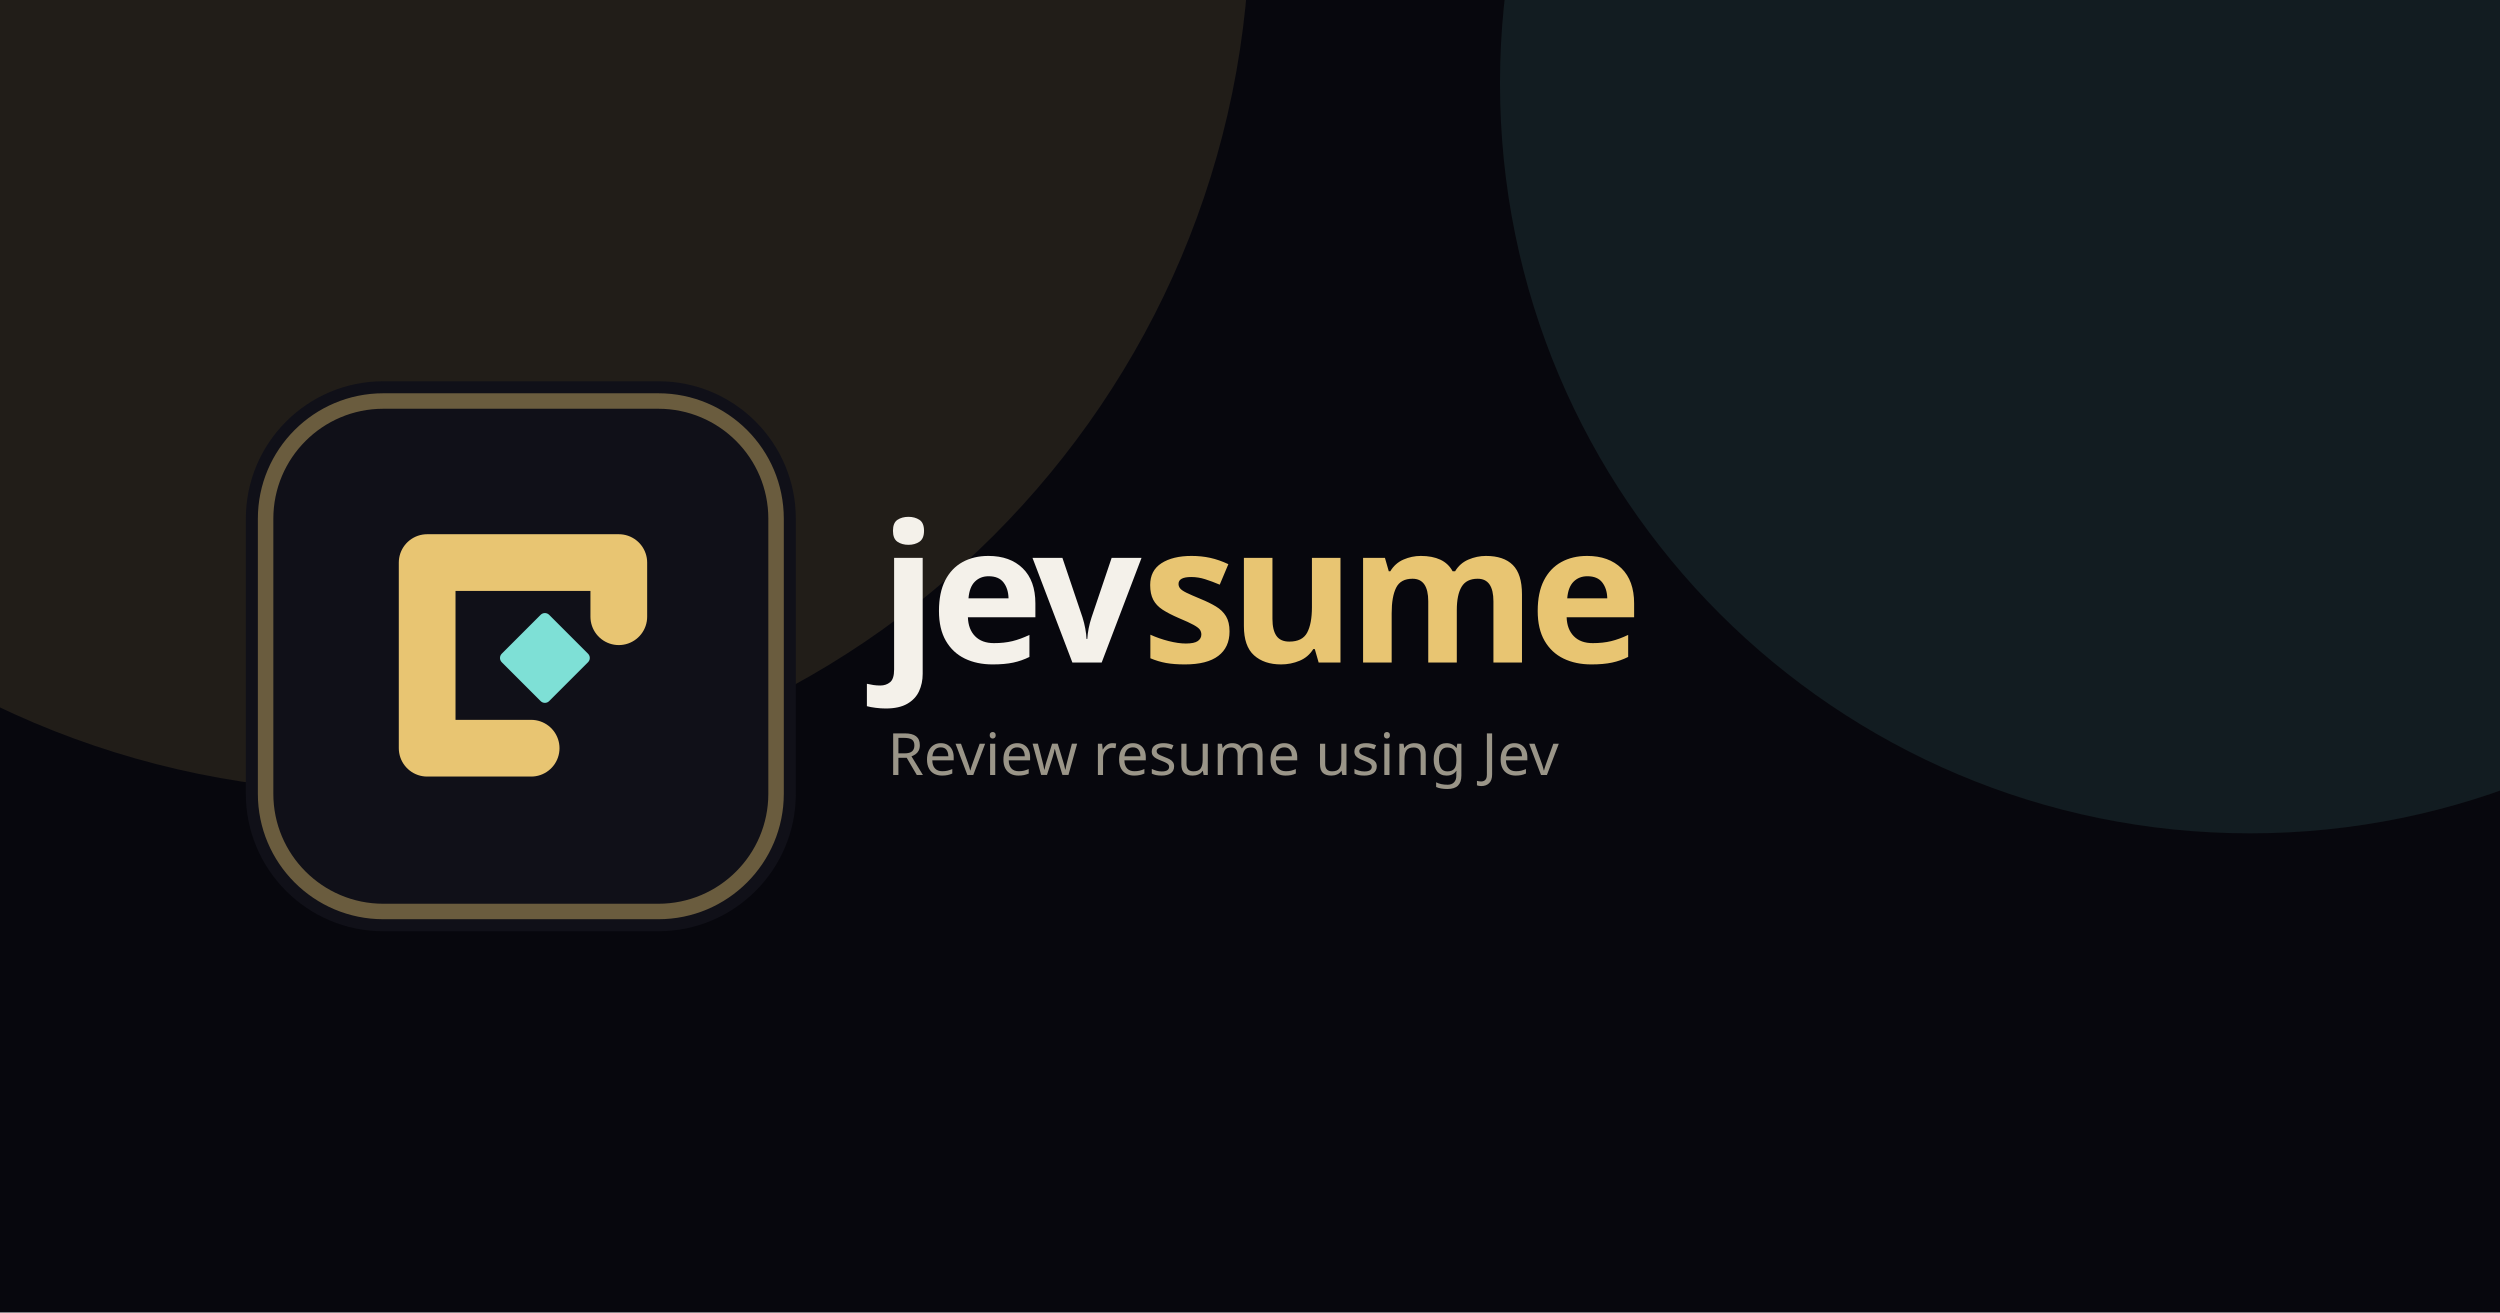
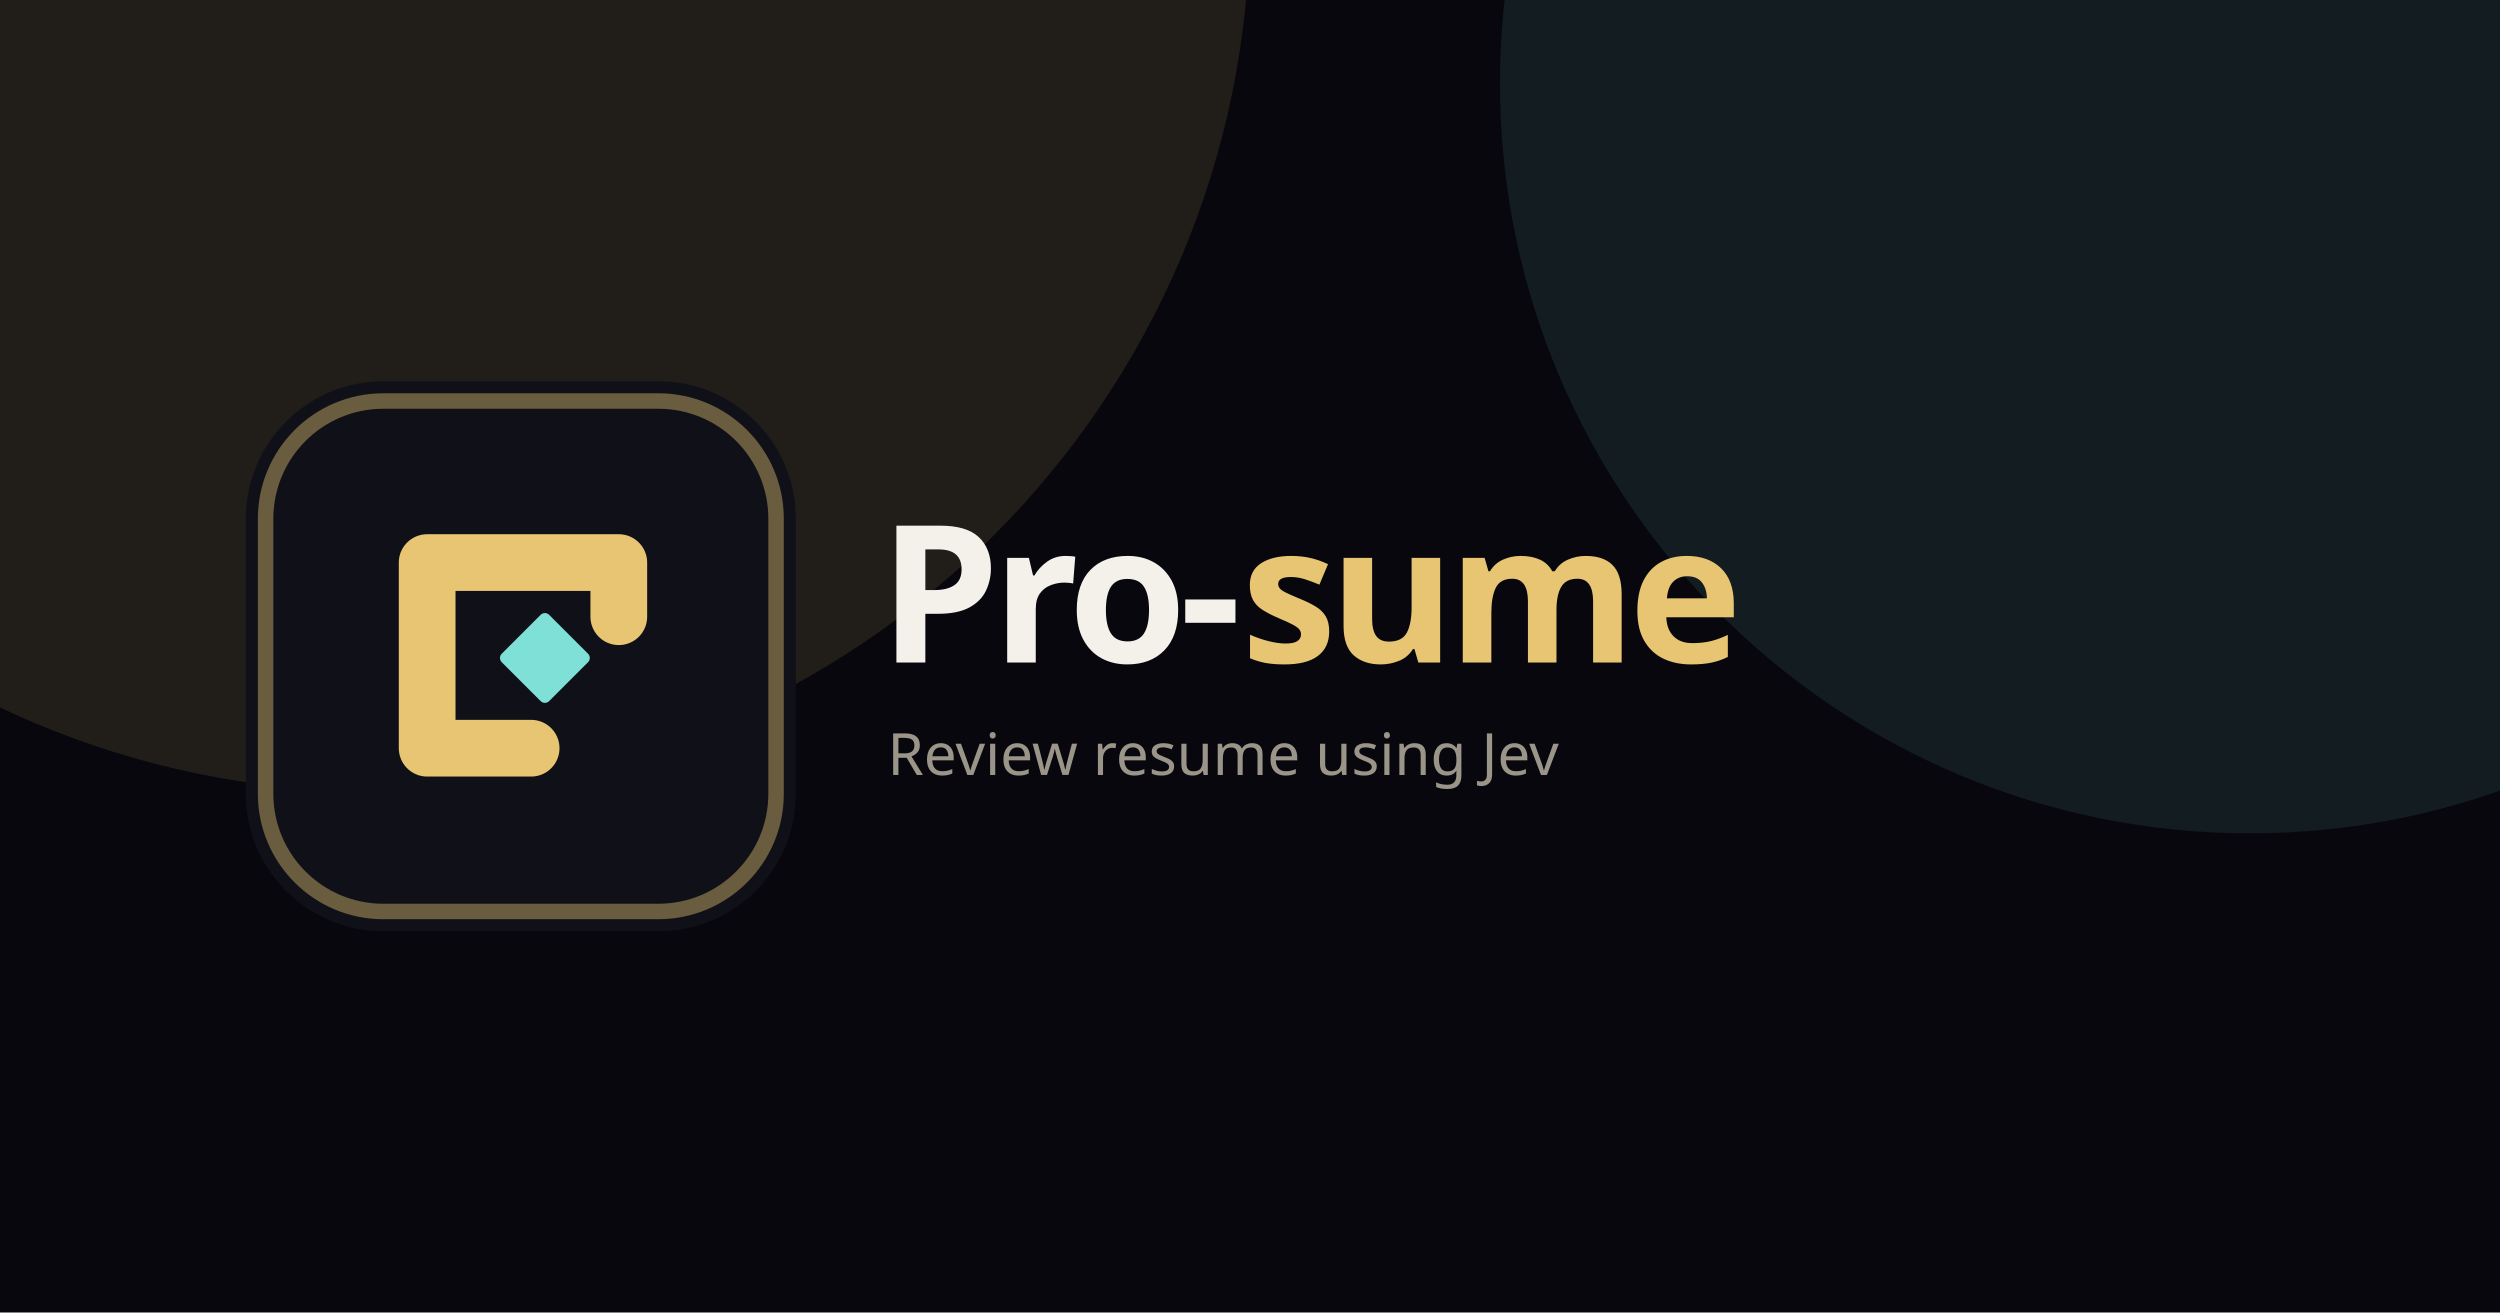
- <svg xmlns="http://www.w3.org/2000/svg" viewBox="0 0 1200 630" role="img" aria-label="jevsume">
+ <svg xmlns="http://www.w3.org/2000/svg" viewBox="0 0 1200 630" role="img" aria-label="Pro-sume">
  <rect width="1200" height="630" fill="#07070d" />
  <circle cx="180" cy="-40" r="420" fill="#e8c572" fill-opacity="0.12" />
  <circle cx="1080" cy="40" r="360" fill="#7ee0d6" fill-opacity="0.1" />
  <g transform="translate(118,183)">
    <svg x="0" y="0" width="264" height="264" viewBox="0 0 32 32">
      <rect width="32" height="32" rx="8" fill="#101018" />
      <rect x="1.15" y="1.15" width="29.7" height="29.7" rx="6.85" fill="none" stroke="#e8c572" stroke-opacity="0.42" stroke-width="0.9" />
      <path d="M16.6 21.35H10.55V10.55H21.7v3.15" fill="none" stroke="#e8c572" stroke-width="3.3" stroke-linecap="round" stroke-linejoin="round" />
      <rect x="15.45" y="14.15" width="3.9" height="3.9" rx="0.35" fill="#7ee0d6" transform="rotate(45 17.4 16.1)" />
    </svg>
  </g>
-   <text x="422" y="318" fill="#f4f1ea" font-family="Syne, Avenir Next, Segoe UI, sans-serif" font-size="92" font-weight="800" letter-spacing="-3.5">jev<tspan fill="#e8c572">sume</tspan>
+   <text x="422" y="318" fill="#f4f1ea" font-family="Syne, Avenir Next, Segoe UI, sans-serif" font-size="92" font-weight="800" letter-spacing="-3.5">Pro-<tspan fill="#e8c572">sume</tspan>
  </text>
  <text x="426" y="372" fill="#9a9588" font-family="Instrument Sans, Segoe UI, sans-serif" font-size="28" font-weight="500">Review resume using Jev</text>
</svg>
